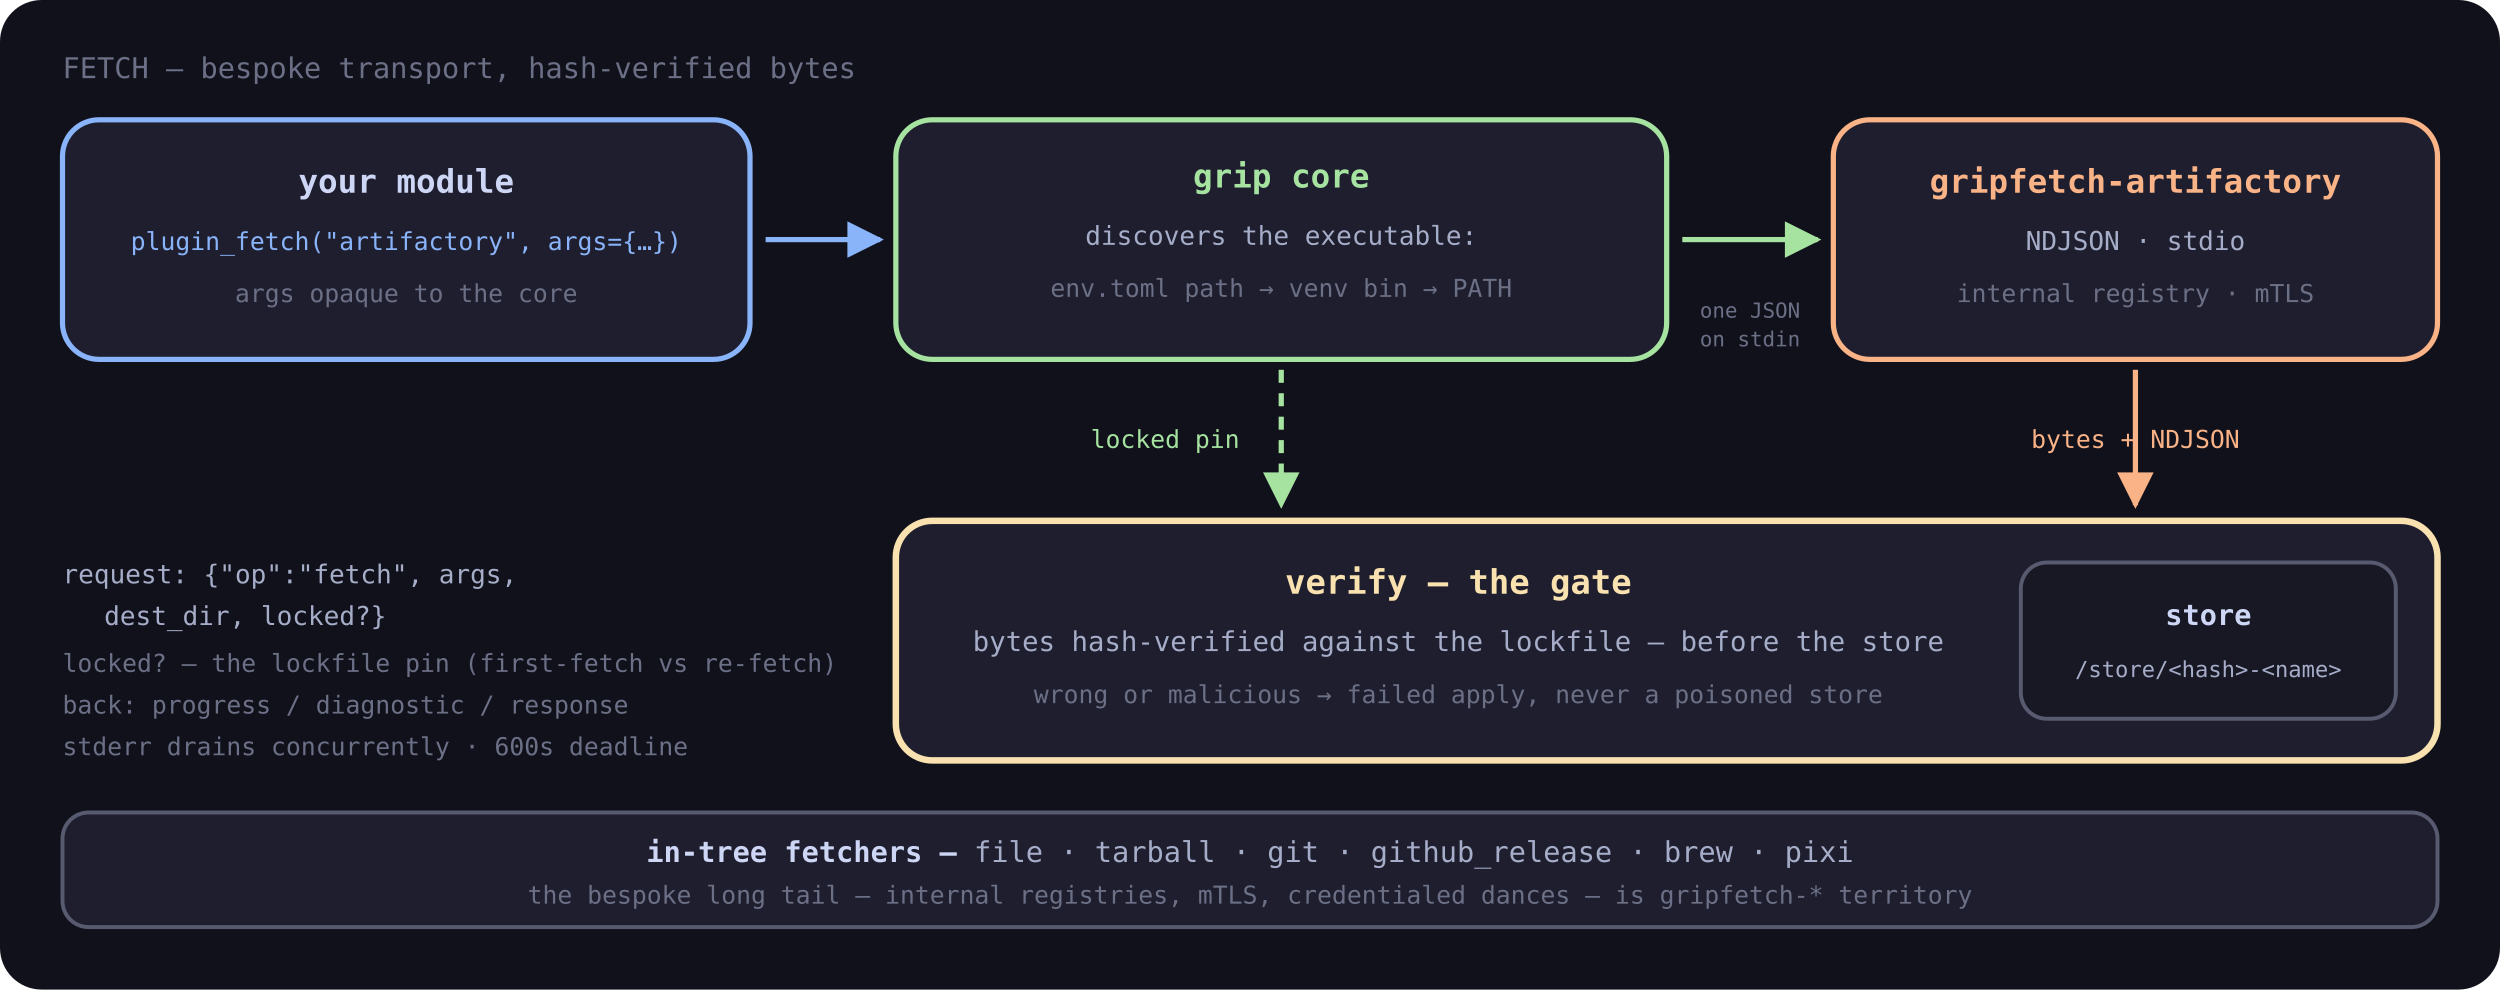
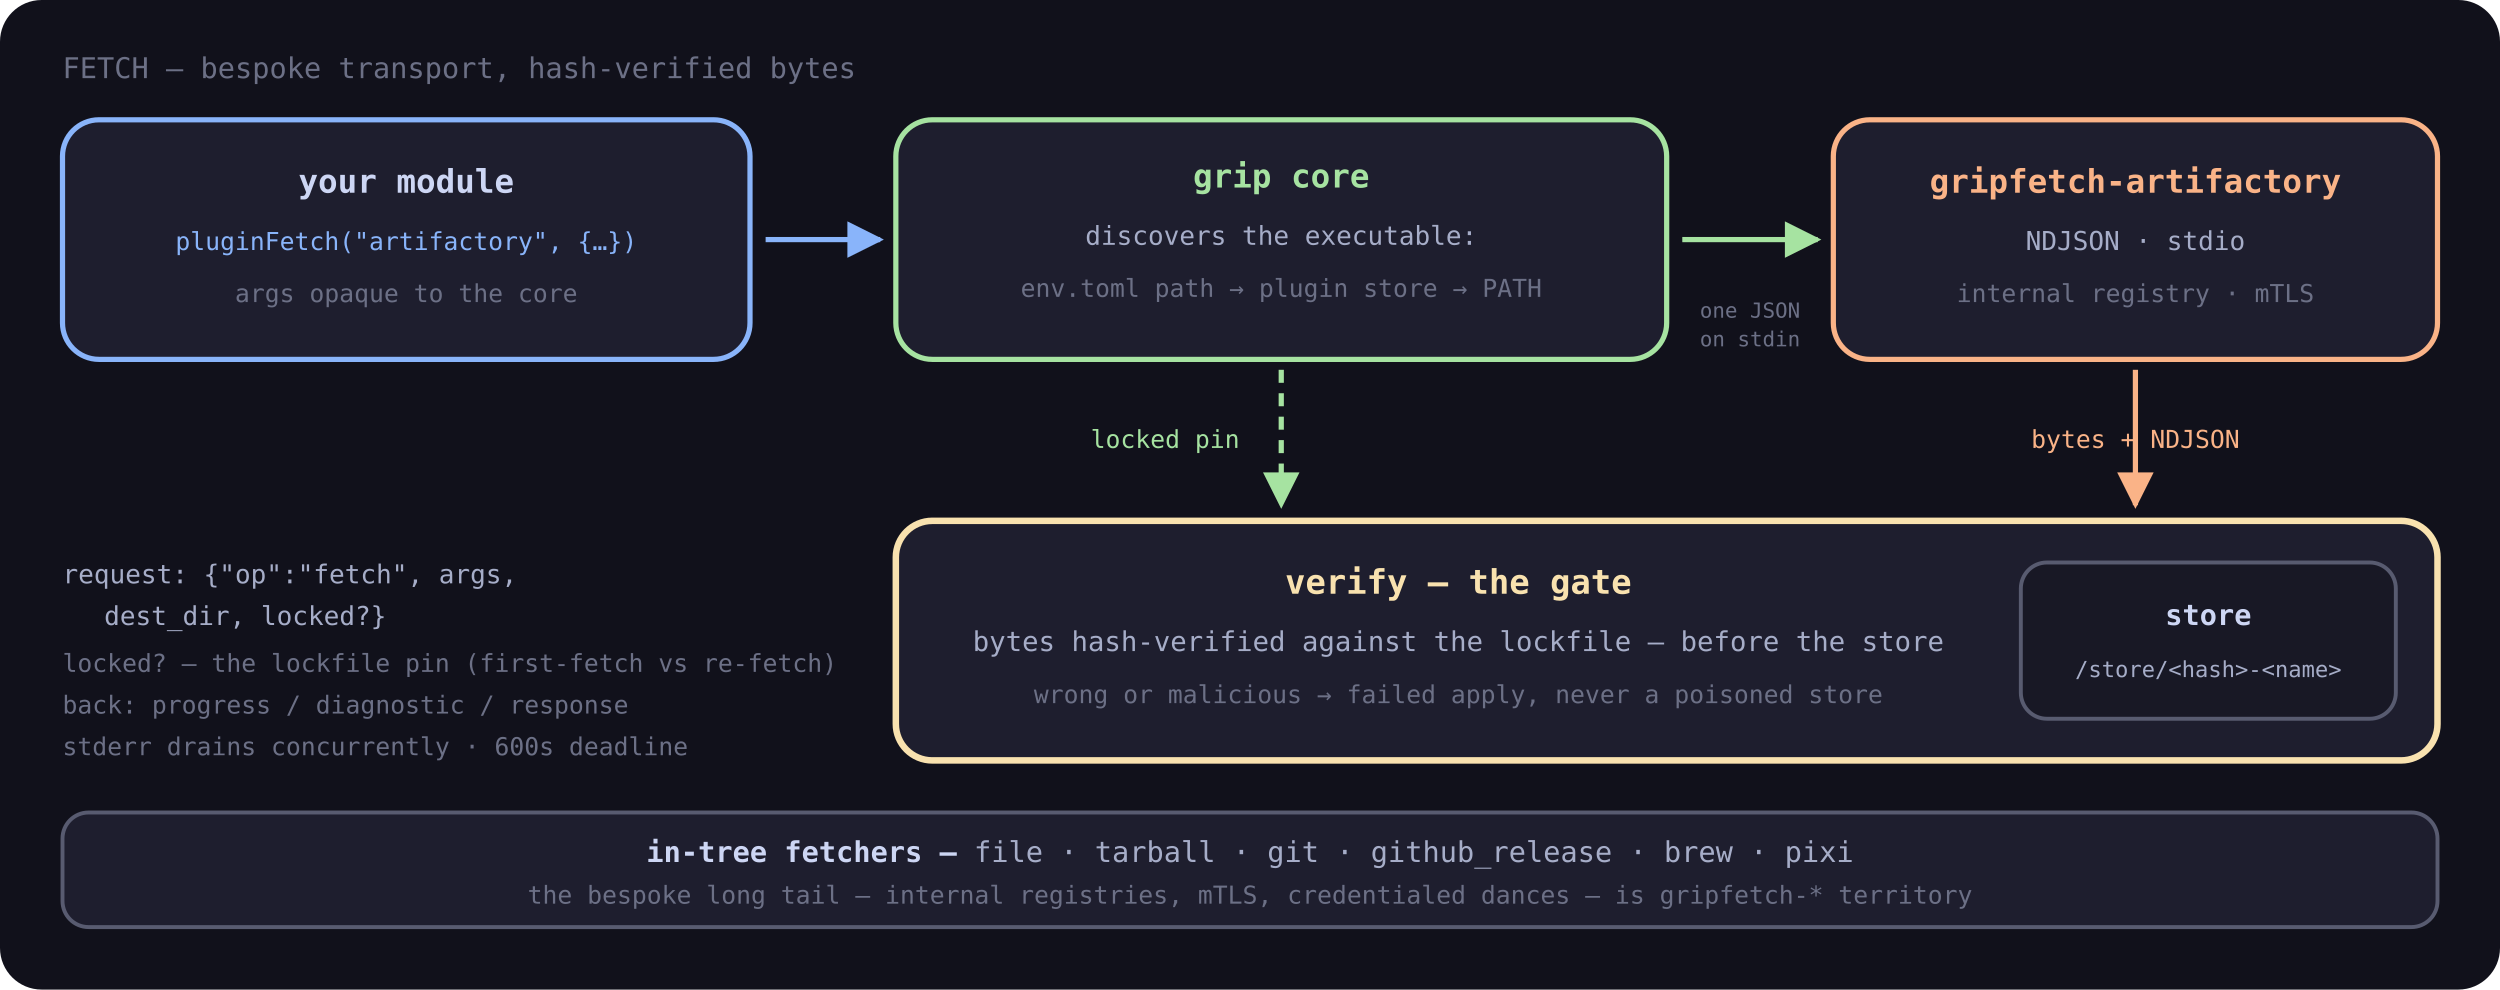
<svg xmlns="http://www.w3.org/2000/svg" viewBox="0 0 960 380" font-family="DejaVu Sans Mono, monospace">
  <defs>
    <marker id="arr" viewBox="0 0 10 10" refX="9" refY="5" markerWidth="7" markerHeight="7" orient="auto-start-reverse">
      <path d="M 0 0 L 10 5 L 0 10 z" fill="#89b4fa" />
    </marker>
    <marker id="arrg" viewBox="0 0 10 10" refX="9" refY="5" markerWidth="7" markerHeight="7" orient="auto-start-reverse">
      <path d="M 0 0 L 10 5 L 0 10 z" fill="#a6e3a1" />
    </marker>
    <marker id="arrp" viewBox="0 0 10 10" refX="9" refY="5" markerWidth="7" markerHeight="7" orient="auto-start-reverse">
      <path d="M 0 0 L 10 5 L 0 10 z" fill="#fab387" />
    </marker>
  </defs>
  <rect width="960" height="380" rx="16" fill="#11111b" />
  <text x="24" y="30" font-size="11" fill="#6c7086">FETCH — bespoke transport, hash-verified bytes</text>
  <rect x="24" y="46" width="264" height="92" rx="14" fill="#1e1e2e" stroke="#89b4fa" stroke-width="2" />
  <text x="156" y="74" text-anchor="middle" font-size="12.5" font-weight="bold" fill="#cdd6f4">your module</text>
-   <text x="156" y="96" text-anchor="middle" font-size="9.5" fill="#89b4fa">plugin_fetch("artifactory", args={…})</text>
+   <text x="156" y="96" text-anchor="middle" font-size="9.5" fill="#89b4fa">pluginFetch("artifactory", {…})</text>
  <text x="156" y="116" text-anchor="middle" font-size="9.5" fill="#6c7086">args opaque to the core</text>
  <line x1="294" y1="92" x2="338" y2="92" stroke="#89b4fa" stroke-width="2" marker-end="url(#arr)" />
  <rect x="344" y="46" width="296" height="92" rx="14" fill="#1e1e2e" stroke="#a6e3a1" stroke-width="2" />
  <text x="492" y="72" text-anchor="middle" font-size="12.5" font-weight="bold" fill="#a6e3a1">grip core</text>
  <text x="492" y="94" text-anchor="middle" font-size="10" fill="#a6adc8">discovers the executable:</text>
-   <text x="492" y="114" text-anchor="middle" font-size="9.5" fill="#6c7086">env.toml path → venv bin → PATH</text>
+   <text x="492" y="114" text-anchor="middle" font-size="9.5" fill="#6c7086">env.toml path → plugin store → PATH</text>
  <line x1="646" y1="92" x2="698" y2="92" stroke="#a6e3a1" stroke-width="2" marker-end="url(#arrg)" />
  <text x="672" y="122" text-anchor="middle" font-size="8" fill="#6c7086">one JSON</text>
  <text x="672" y="133" text-anchor="middle" font-size="8" fill="#6c7086">on stdin</text>
  <rect x="704" y="46" width="232" height="92" rx="14" fill="#1e1e2e" stroke="#fab387" stroke-width="2" />
  <text x="820" y="74" text-anchor="middle" font-size="12.5" font-weight="bold" fill="#fab387">gripfetch-artifactory</text>
  <text x="820" y="96" text-anchor="middle" font-size="10" fill="#a6adc8">NDJSON · stdio</text>
  <text x="820" y="116" text-anchor="middle" font-size="9.5" fill="#6c7086">internal registry · mTLS</text>
  <line x1="492" y1="142" x2="492" y2="194" stroke="#a6e3a1" stroke-width="2" stroke-dasharray="5 4" marker-end="url(#arrg)" />
  <text x="476" y="172" text-anchor="end" font-size="9.5" fill="#a6e3a1">locked pin</text>
  <line x1="820" y1="142" x2="820" y2="194" stroke="#fab387" stroke-width="2" marker-end="url(#arrp)" />
  <text x="820" y="172" text-anchor="middle" font-size="9.5" fill="#fab387">bytes + NDJSON</text>
  <rect x="344" y="200" width="592" height="92" rx="14" fill="#1e1e2e" stroke="#f9e2af" stroke-width="2.5" />
  <text x="560" y="228" text-anchor="middle" font-size="13" font-weight="bold" fill="#f9e2af">verify — the gate</text>
  <text x="560" y="250" text-anchor="middle" font-size="10.5" fill="#a6adc8">bytes hash-verified against the lockfile — before the store</text>
  <text x="560" y="270" text-anchor="middle" font-size="9.5" fill="#6c7086">wrong or malicious → failed apply, never a poisoned store</text>
  <rect x="776" y="216" width="144" height="60" rx="10" fill="#181825" stroke="#585b70" stroke-width="1.5" />
  <text x="848" y="240" text-anchor="middle" font-size="11" font-weight="bold" fill="#cdd6f4">store</text>
  <text x="848" y="260" text-anchor="middle" font-size="8.5" fill="#a6adc8">/store/&lt;hash&gt;-&lt;name&gt;</text>
  <text x="24" y="224" font-size="10" fill="#a6adc8">request: {"op":"fetch", args,</text>
  <text x="40" y="240" font-size="10" fill="#a6adc8">dest_dir, locked?}</text>
  <text x="24" y="258" font-size="9.5" fill="#6c7086">locked? — the lockfile pin (first-fetch vs re-fetch)</text>
  <text x="24" y="274" font-size="9.5" fill="#6c7086">back: progress / diagnostic / response</text>
  <text x="24" y="290" font-size="9.5" fill="#6c7086">stderr drains concurrently · 600s deadline</text>
  <rect x="24" y="312" width="912" height="44" rx="10" fill="#1e1e2e" stroke="#585b70" stroke-width="1.5" />
  <text x="480" y="331" text-anchor="middle" font-size="11" font-weight="bold" fill="#cdd6f4">in-tree fetchers — <tspan font-weight="normal" fill="#a6adc8">file · tarball · git · github_release · brew · pixi</tspan>
  </text>
  <text x="480" y="347" text-anchor="middle" font-size="9.5" fill="#6c7086">the bespoke long tail — internal registries, mTLS, credentialed dances — is gripfetch-* territory</text>
</svg>
